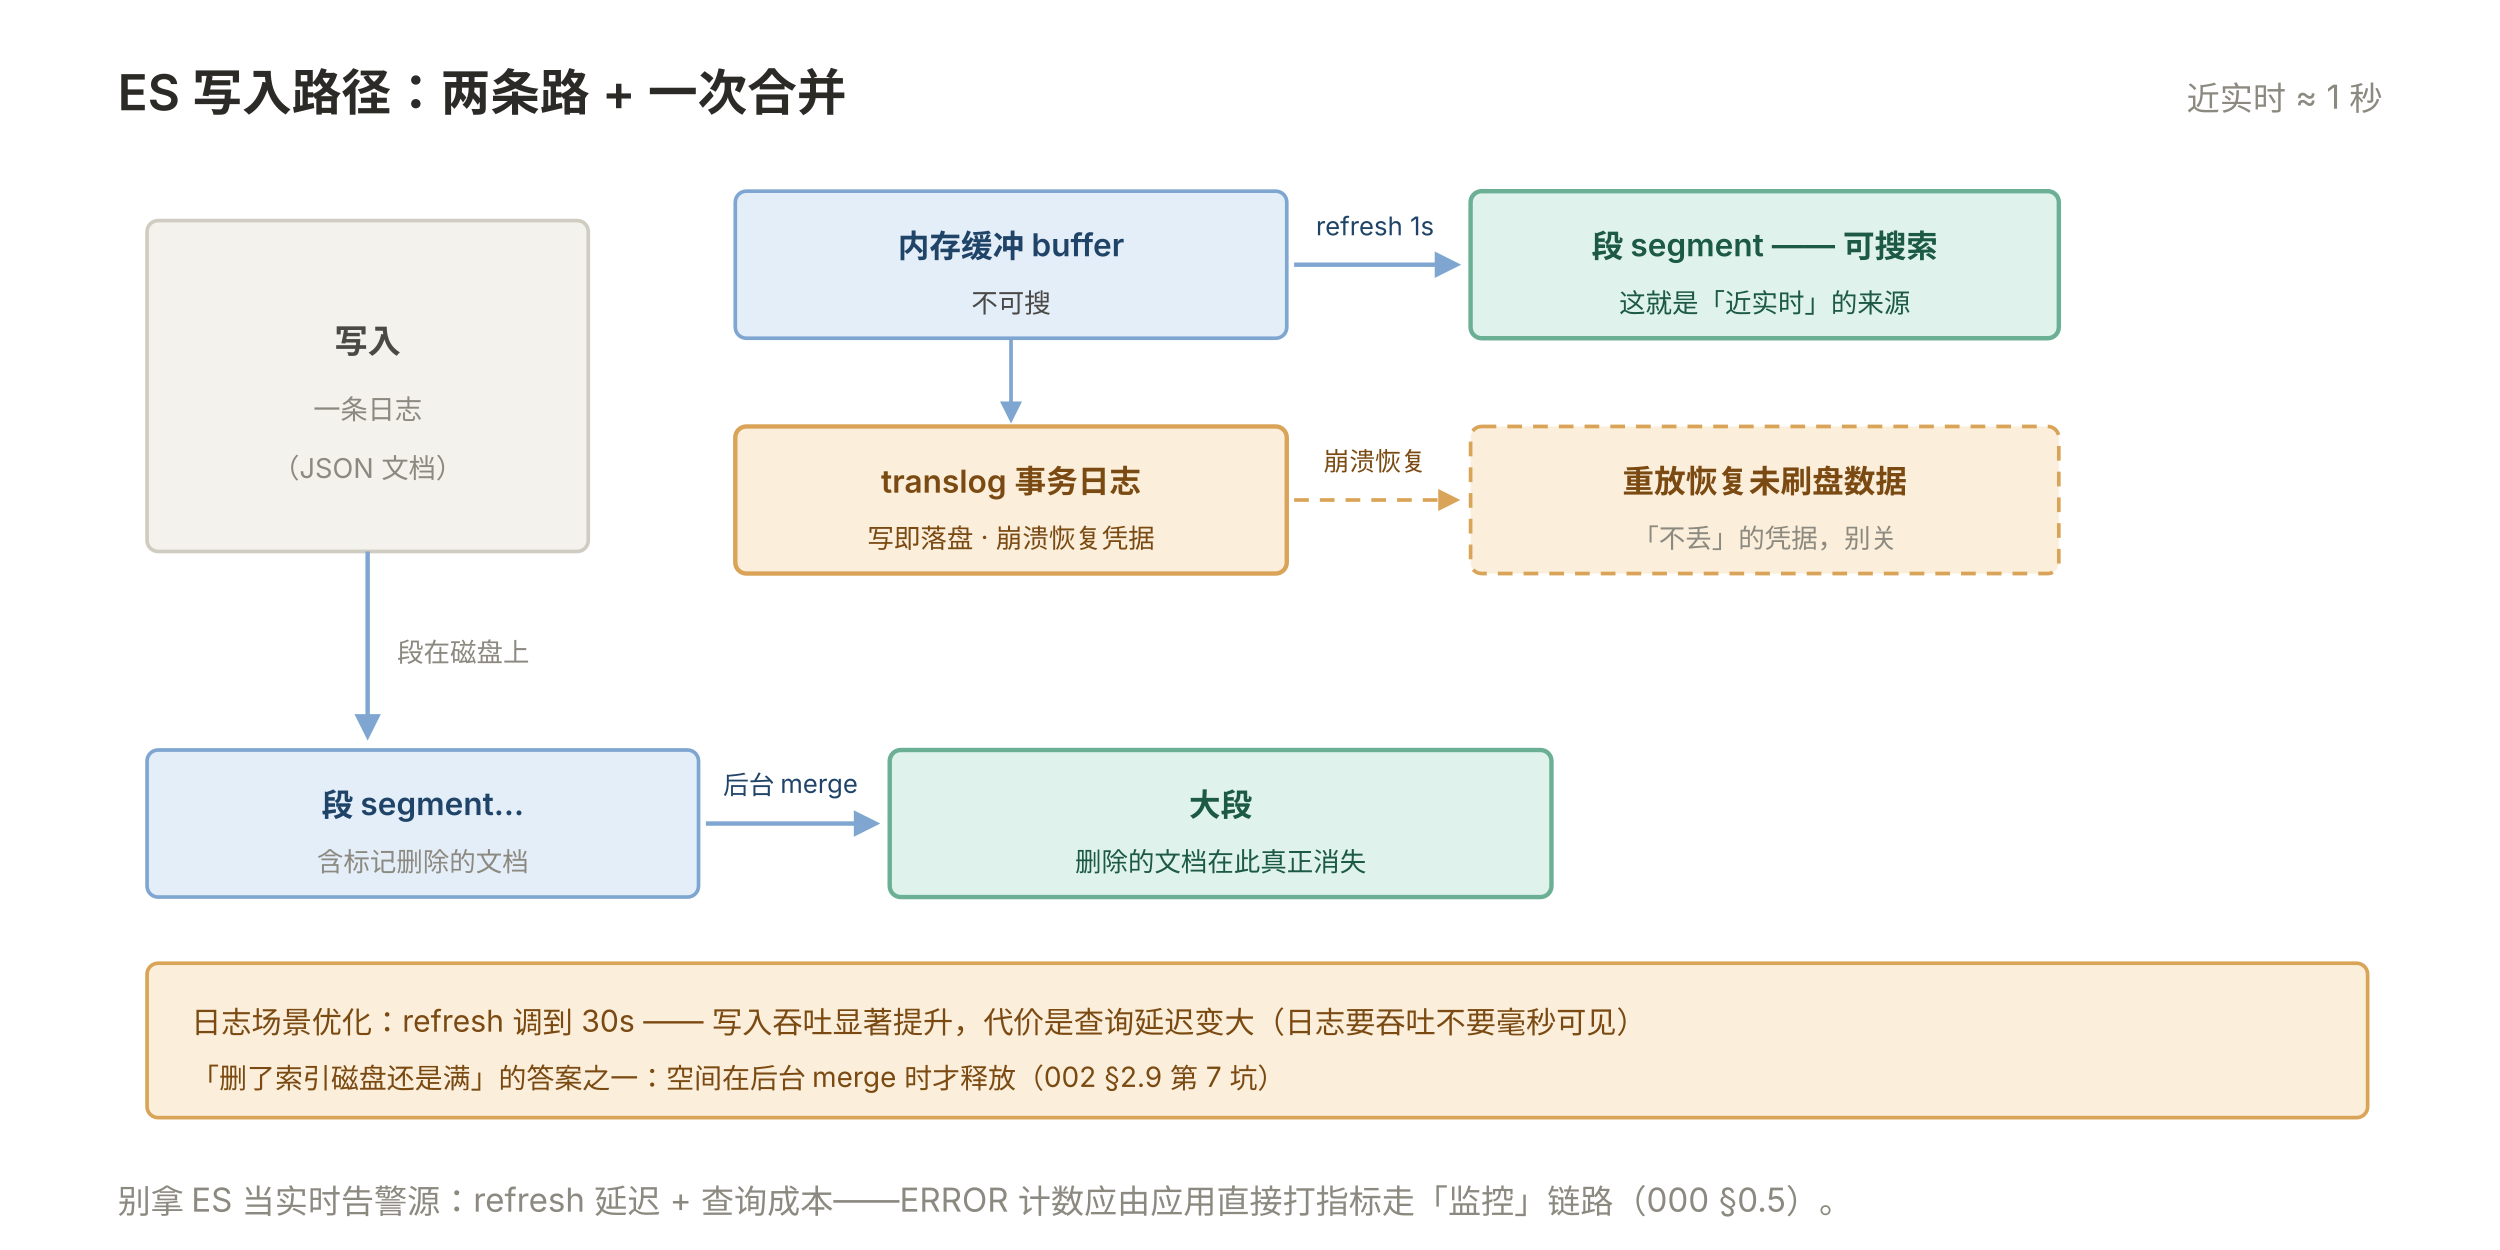
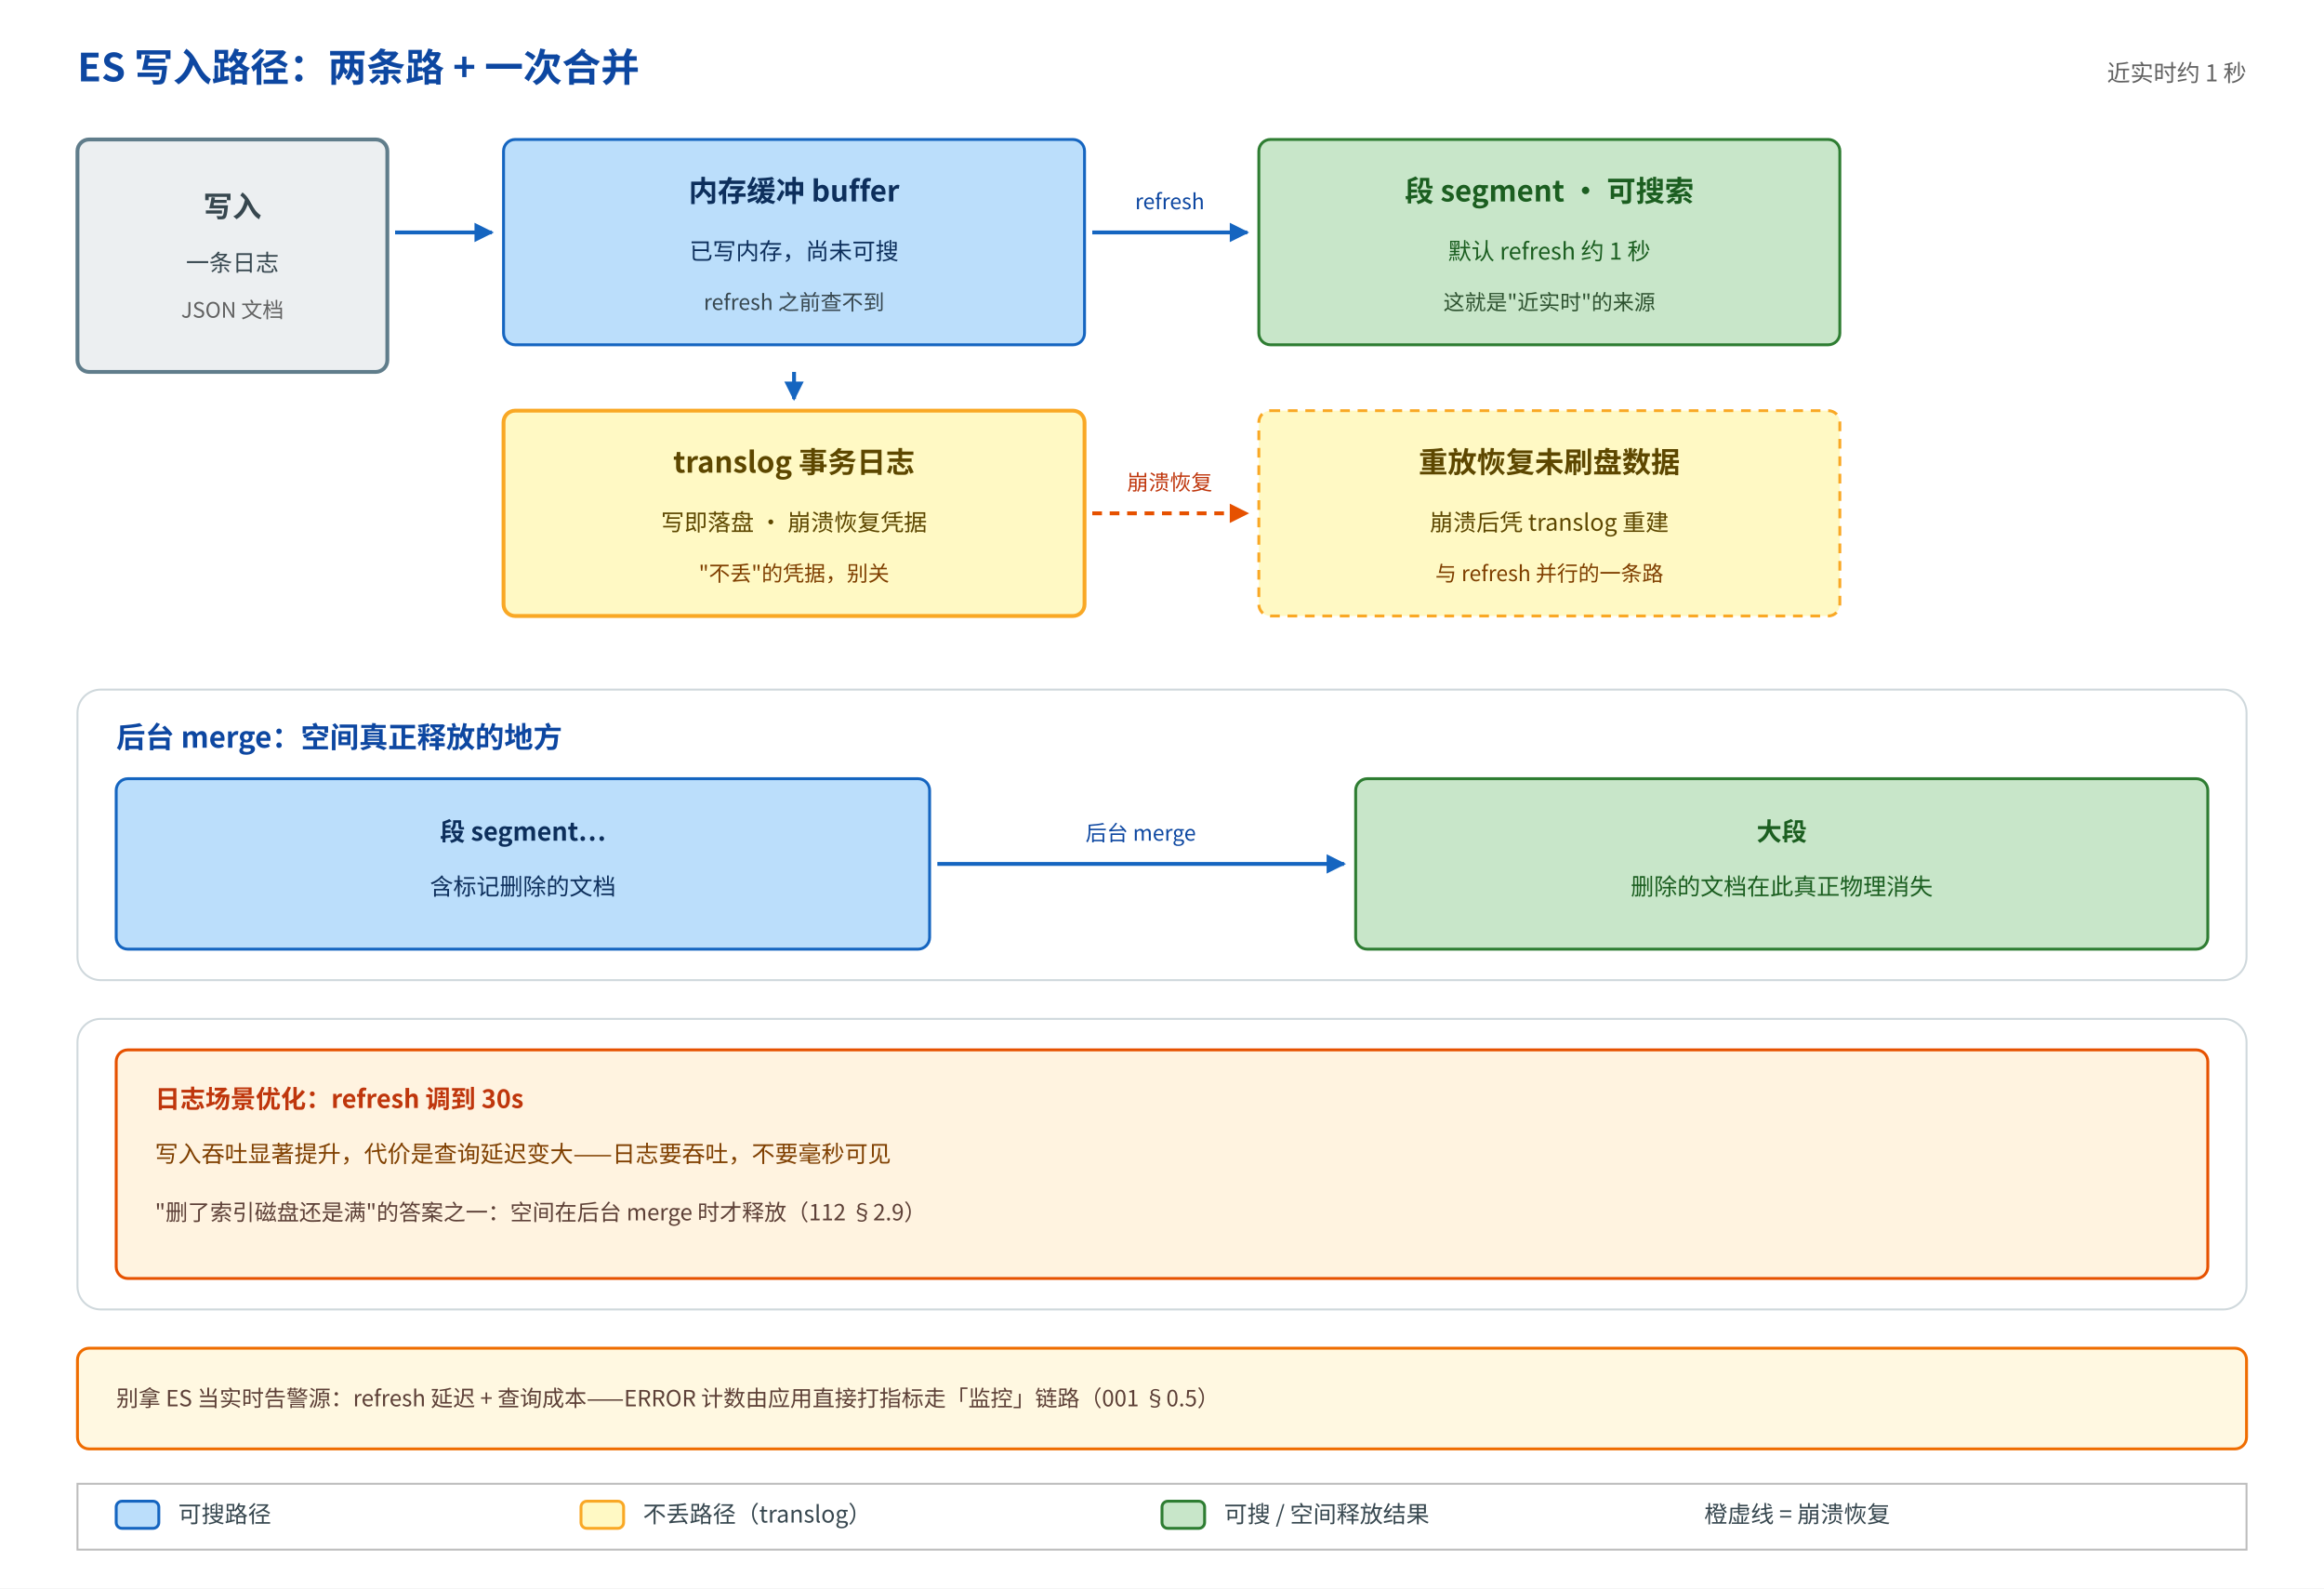
- <svg xmlns="http://www.w3.org/2000/svg" viewBox="0 0 1200 600.0" width="1200" height="600.0" font-family="-apple-system, 'Segoe UI', 'Microsoft YaHei', 'PingFang SC', sans-serif">
-   <g transform="scale(1.764706)">
-     <rect width="680" height="340" fill="#FFFFFF" />
-     <text x="32" y="30" font-size="13.5" font-weight="600" fill="#2B2A27">ES 写入路径：两条路 + 一次合并</text>
-     <text x="648" y="30" font-size="9" fill="#8C8980" text-anchor="end">近实时 ≈ 1 秒</text>
-     <defs>
-       <marker id="g2Blue" viewBox="0 0 10 10" refX="8" refY="5" markerWidth="6" markerHeight="6" orient="auto">
-         <path d="M0,0 L10,5 L0,10 z" fill="#7FA6D0" />
-       </marker>
-       <marker id="g2Amber" viewBox="0 0 10 10" refX="8" refY="5" markerWidth="6" markerHeight="6" orient="auto">
-         <path d="M0,0 L10,5 L0,10 z" fill="#D9A458" />
-       </marker>
-     </defs>
-     <rect x="40" y="60" width="120" height="90" rx="3" fill="#F4F2EC" stroke="#CFCCC2" stroke-width="1" />
-     <text x="100" y="96" font-size="9" font-weight="600" fill="#4A4945" text-anchor="middle">写入</text>
-     <text x="100" y="114" font-size="7.4" fill="#8C8980" text-anchor="middle">一条日志</text>
-     <text x="100" y="130" font-size="7.4" fill="#8C8980" text-anchor="middle">（JSON 文档）</text>
-     <rect x="200" y="52" width="150" height="40" rx="3" fill="#E4EEF9" stroke="#7FA6D0" stroke-width="1" />
-     <text x="275" y="70" font-size="8.6" font-weight="600" fill="#1F4468" text-anchor="middle">内存缓冲 buffer</text>
-     <text x="275" y="85" font-size="7.2" fill="#4A4945" text-anchor="middle">不可搜</text>
-     <line x1="352" y1="72" x2="396" y2="72" stroke="#7FA6D0" stroke-width="1.2" marker-end="url(#g2Blue)" />
-     <text x="374" y="64" font-size="7" fill="#1F4468" text-anchor="middle">refresh 1s</text>
-     <rect x="400" y="52" width="160" height="40" rx="3" fill="#DFF3EC" stroke="#6BAF95" stroke-width="1.2" />
-     <text x="480" y="70" font-size="8.6" font-weight="600" fill="#1D5A45" text-anchor="middle">段 segment —— 可搜索</text>
-     <text x="480" y="85" font-size="7.2" fill="#1D5A45" text-anchor="middle">这就是「近实时」的来源</text>
-     <rect x="200" y="116" width="150" height="40" rx="3" fill="#FBEEDA" stroke="#D9A458" stroke-width="1.2" />
-     <text x="275" y="134" font-size="8.6" font-weight="600" fill="#7A4A12" text-anchor="middle">translog 事务日志</text>
-     <text x="275" y="149" font-size="7.2" fill="#7A4A12" text-anchor="middle">写即落盘 · 崩溃恢复凭据</text>
-     <line x1="275" y1="92" x2="275" y2="114" stroke="#7FA6D0" stroke-width="1" marker-end="url(#g2Blue)" />
-     <line x1="352" y1="136" x2="396" y2="136" stroke="#D9A458" stroke-width="1" stroke-dasharray="4 3" marker-end="url(#g2Amber)" />
-     <text x="374" y="128" font-size="7" fill="#7A4A12" text-anchor="middle">崩溃恢复</text>
-     <rect x="400" y="116" width="160" height="40" rx="3" fill="#FBEEDA" stroke="#D9A458" stroke-width="1" stroke-dasharray="4 3" />
-     <text x="480" y="134" font-size="8.6" font-weight="600" fill="#7A4A12" text-anchor="middle">重放恢复未刷盘数据</text>
-     <text x="480" y="149" font-size="7.2" fill="#8C8980" text-anchor="middle">「不丢」的凭据，别关</text>
-     <line x1="100" y1="150" x2="100" y2="200" stroke="#7FA6D0" stroke-width="1.2" marker-end="url(#g2Blue)" />
-     <text x="108" y="180" font-size="7.2" fill="#8C8980">段在磁盘上</text>
-     <rect x="40" y="204" width="150" height="40" rx="3" fill="#E4EEF9" stroke="#7FA6D0" stroke-width="1" />
-     <text x="115" y="222" font-size="8.6" font-weight="600" fill="#1F4468" text-anchor="middle">段 segment…</text>
-     <text x="115" y="237" font-size="7.2" fill="#8C8980" text-anchor="middle">含标记删除的文档</text>
-     <line x1="192" y1="224" x2="238" y2="224" stroke="#7FA6D0" stroke-width="1.2" marker-end="url(#g2Blue)" />
-     <text x="215" y="216" font-size="7" fill="#1F4468" text-anchor="middle">后台 merge</text>
-     <rect x="242" y="204" width="180" height="40" rx="3" fill="#DFF3EC" stroke="#6BAF95" stroke-width="1.2" />
-     <text x="332" y="222" font-size="8.6" font-weight="600" fill="#1D5A45" text-anchor="middle">大段</text>
-     <text x="332" y="237" font-size="7.2" fill="#1D5A45" text-anchor="middle">删除的文档在此真正消失</text>
-     <rect x="40" y="262" width="604" height="42" rx="3" fill="#FBEEDA" stroke="#D9A458" stroke-width="1" />
-     <text x="52" y="281" font-size="8.2" fill="#7A4A12">日志场景优化：refresh 调到 30s —— 写入吞吐显著提升，代价是查询延迟变大（日志要吞吐不要毫秒可见）</text>
-     <text x="52" y="296" font-size="7.6" fill="#7A4A12">「删了索引磁盘还是满」的答案之一：空间在后台 merge 时才释放（002 §2.9 第 7 坑）</text>
-     <text x="32" y="330" font-size="9" fill="#8C8980">别拿 ES 当实时告警源：refresh 延迟 + 查询成本——ERROR 计数应由应用直接打指标走「监控」链路（000 §0.5）。</text>
-   </g>
+ <svg xmlns="http://www.w3.org/2000/svg" viewBox="0 0 1200 820" font-family="Microsoft YaHei, PingFang SC, Noto Sans CJK SC, sans-serif">
+   <rect x="0" y="0" width="1200" height="820" fill="#ffffff" />
+   <defs>
+     <marker id="arrowBlue" viewBox="0 0 10 10" refX="9" refY="5" markerWidth="10" markerHeight="10" markerUnits="userSpaceOnUse" orient="auto-start-reverse">
+       <path d="M 0 0 L 10 5 L 0 10 z" fill="#1565c0" />
+     </marker>
+     <marker id="arrowOrange" viewBox="0 0 10 10" refX="9" refY="5" markerWidth="10" markerHeight="10" markerUnits="userSpaceOnUse" orient="auto-start-reverse">
+       <path d="M 0 0 L 10 5 L 0 10 z" fill="#e65100" />
+     </marker>
+   </defs>
+   <text x="40" y="42" font-size="20" font-weight="bold" fill="#0d47a1">ES 写入路径：两条路 + 一次合并</text>
+   <text x="1160" y="42" font-size="12" fill="#616161" text-anchor="end">近实时约 1 秒</text>
+   <rect x="40" y="72" width="160" height="120" rx="6" fill="#eceff1" stroke="#607d8b" stroke-width="2" />
+   <text x="120" y="112" font-size="15" font-weight="bold" fill="#37474f" text-anchor="middle">写入</text>
+   <text x="120" y="140" font-size="12" fill="#37474f" text-anchor="middle">一条日志</text>
+   <text x="120" y="164" font-size="11" fill="#616161" text-anchor="middle">JSON 文档</text>
+   <rect x="260" y="72" width="300" height="106" rx="6" fill="#bbdefb" stroke="#1565c0" stroke-width="1.5" />
+   <text x="410" y="104" font-size="15" font-weight="bold" fill="#0d2f5c" text-anchor="middle">内存缓冲 buffer</text>
+   <text x="410" y="134" font-size="12" fill="#0d2f5c" text-anchor="middle">已写内存，尚未可搜</text>
+   <text x="410" y="160" font-size="11" fill="#37474f" text-anchor="middle">refresh 之前查不到</text>
+   <line x1="204" y1="120" x2="254" y2="120" stroke="#1565c0" stroke-width="2" marker-end="url(#arrowBlue)" />
+   <rect x="650" y="72" width="300" height="106" rx="6" fill="#c8e6c9" stroke="#2e7d32" stroke-width="1.5" />
+   <text x="800" y="104" font-size="15" font-weight="bold" fill="#1b5e20" text-anchor="middle">段 segment · 可搜索</text>
+   <text x="800" y="134" font-size="12" fill="#1b5e20" text-anchor="middle">默认 refresh 约 1 秒</text>
+   <text x="800" y="160" font-size="11" fill="#2e5230" text-anchor="middle">这就是"近实时"的来源</text>
+   <line x1="564" y1="120" x2="644" y2="120" stroke="#1565c0" stroke-width="2" marker-end="url(#arrowBlue)" />
+   <text x="604" y="108" font-size="11" fill="#0d47a1" text-anchor="middle">refresh</text>
+   <rect x="260" y="212" width="300" height="106" rx="6" fill="#fff9c4" stroke="#f9a825" stroke-width="2" />
+   <text x="410" y="244" font-size="15" font-weight="bold" fill="#5d4700" text-anchor="middle">translog 事务日志</text>
+   <text x="410" y="274" font-size="12" fill="#5d4700" text-anchor="middle">写即落盘 · 崩溃恢复凭据</text>
+   <text x="410" y="300" font-size="11" fill="#7f3f00" text-anchor="middle">"不丢"的凭据，别关</text>
+   <rect x="650" y="212" width="300" height="106" rx="6" fill="#fff9c4" stroke="#f9a825" stroke-width="1.5" stroke-dasharray="5 4" />
+   <text x="800" y="244" font-size="15" font-weight="bold" fill="#5d4700" text-anchor="middle">重放恢复未刷盘数据</text>
+   <text x="800" y="274" font-size="12" fill="#5d4700" text-anchor="middle">崩溃后凭 translog 重建</text>
+   <text x="800" y="300" font-size="11" fill="#7f3f00" text-anchor="middle">与 refresh 并行的一条路</text>
+   <line x1="410" y1="192" x2="410" y2="206" stroke="#1565c0" stroke-width="2" marker-end="url(#arrowBlue)" />
+   <line x1="564" y1="265" x2="644" y2="265" stroke="#e65100" stroke-width="2" stroke-dasharray="5 4" marker-end="url(#arrowOrange)" />
+   <text x="604" y="253" font-size="11" fill="#bf360c" text-anchor="middle">崩溃恢复</text>
+   <rect x="40" y="356" width="1120" height="150" rx="12" fill="#ffffff" stroke="#cfd8dc" stroke-width="1" />
+   <text x="60" y="386" font-size="15" font-weight="bold" fill="#0d47a1">后台 merge：空间真正释放的地方</text>
+   <rect x="60" y="402" width="420" height="88" rx="6" fill="#bbdefb" stroke="#1565c0" stroke-width="1.5" />
+   <text x="270" y="434" font-size="13" font-weight="bold" fill="#0d2f5c" text-anchor="middle">段 segment…</text>
+   <text x="270" y="462" font-size="12" fill="#0d2f5c" text-anchor="middle">含标记删除的文档</text>
+   <rect x="700" y="402" width="440" height="88" rx="6" fill="#c8e6c9" stroke="#2e7d32" stroke-width="1.5" />
+   <text x="920" y="434" font-size="13" font-weight="bold" fill="#1b5e20" text-anchor="middle">大段</text>
+   <text x="920" y="462" font-size="12" fill="#1b5e20" text-anchor="middle">删除的文档在此真正物理消失</text>
+   <line x1="484" y1="446" x2="694" y2="446" stroke="#1565c0" stroke-width="2" marker-end="url(#arrowBlue)" />
+   <text x="589" y="434" font-size="11" fill="#0d47a1" text-anchor="middle">后台 merge</text>
+   <rect x="40" y="526" width="1120" height="150" rx="12" fill="#ffffff" stroke="#cfd8dc" stroke-width="1" />
+   <rect x="60" y="542" width="1080" height="118" rx="6" fill="#fff3e0" stroke="#e65100" stroke-width="1.5" />
+   <text x="80" y="572" font-size="13" font-weight="bold" fill="#bf360c">日志场景优化：refresh 调到 30s</text>
+   <text x="80" y="600" font-size="12" fill="#7f3f00">写入吞吐显著提升，代价是查询延迟变大——日志要吞吐，不要毫秒可见</text>
+   <text x="80" y="630" font-size="11.5" fill="#5d4037">"删了索引磁盘还是满"的答案之一：空间在后台 merge 时才释放（112 §2.9）</text>
+   <rect x="40" y="696" width="1120" height="52" rx="6" fill="#fff8e1" stroke="#ef6c00" stroke-width="1.5" />
+   <text x="60" y="726" font-size="11.5" fill="#5d4037">别拿 ES 当实时告警源：refresh 延迟 + 查询成本——ERROR 计数由应用直接打指标走「监控」链路（001 §0.5）</text>
+   <rect x="40" y="766" width="1120" height="34" fill="#ffffff" stroke="#bdbdbd" stroke-width="1" />
+   <rect x="60" y="775" width="22" height="14" rx="3" fill="#bbdefb" stroke="#1565c0" stroke-width="1.5" />
+   <text x="92" y="786" font-size="12" fill="#37474f">可搜路径</text>
+   <rect x="300" y="775" width="22" height="14" rx="3" fill="#fff9c4" stroke="#f9a825" stroke-width="1.5" />
+   <text x="332" y="786" font-size="12" fill="#37474f">不丢路径（translog）</text>
+   <rect x="600" y="775" width="22" height="14" rx="3" fill="#c8e6c9" stroke="#2e7d32" stroke-width="1.5" />
+   <text x="632" y="786" font-size="12" fill="#37474f">可搜 / 空间释放结果</text>
+   <text x="880" y="786" font-size="12" fill="#37474f">橙虚线 = 崩溃恢复</text>
</svg>
